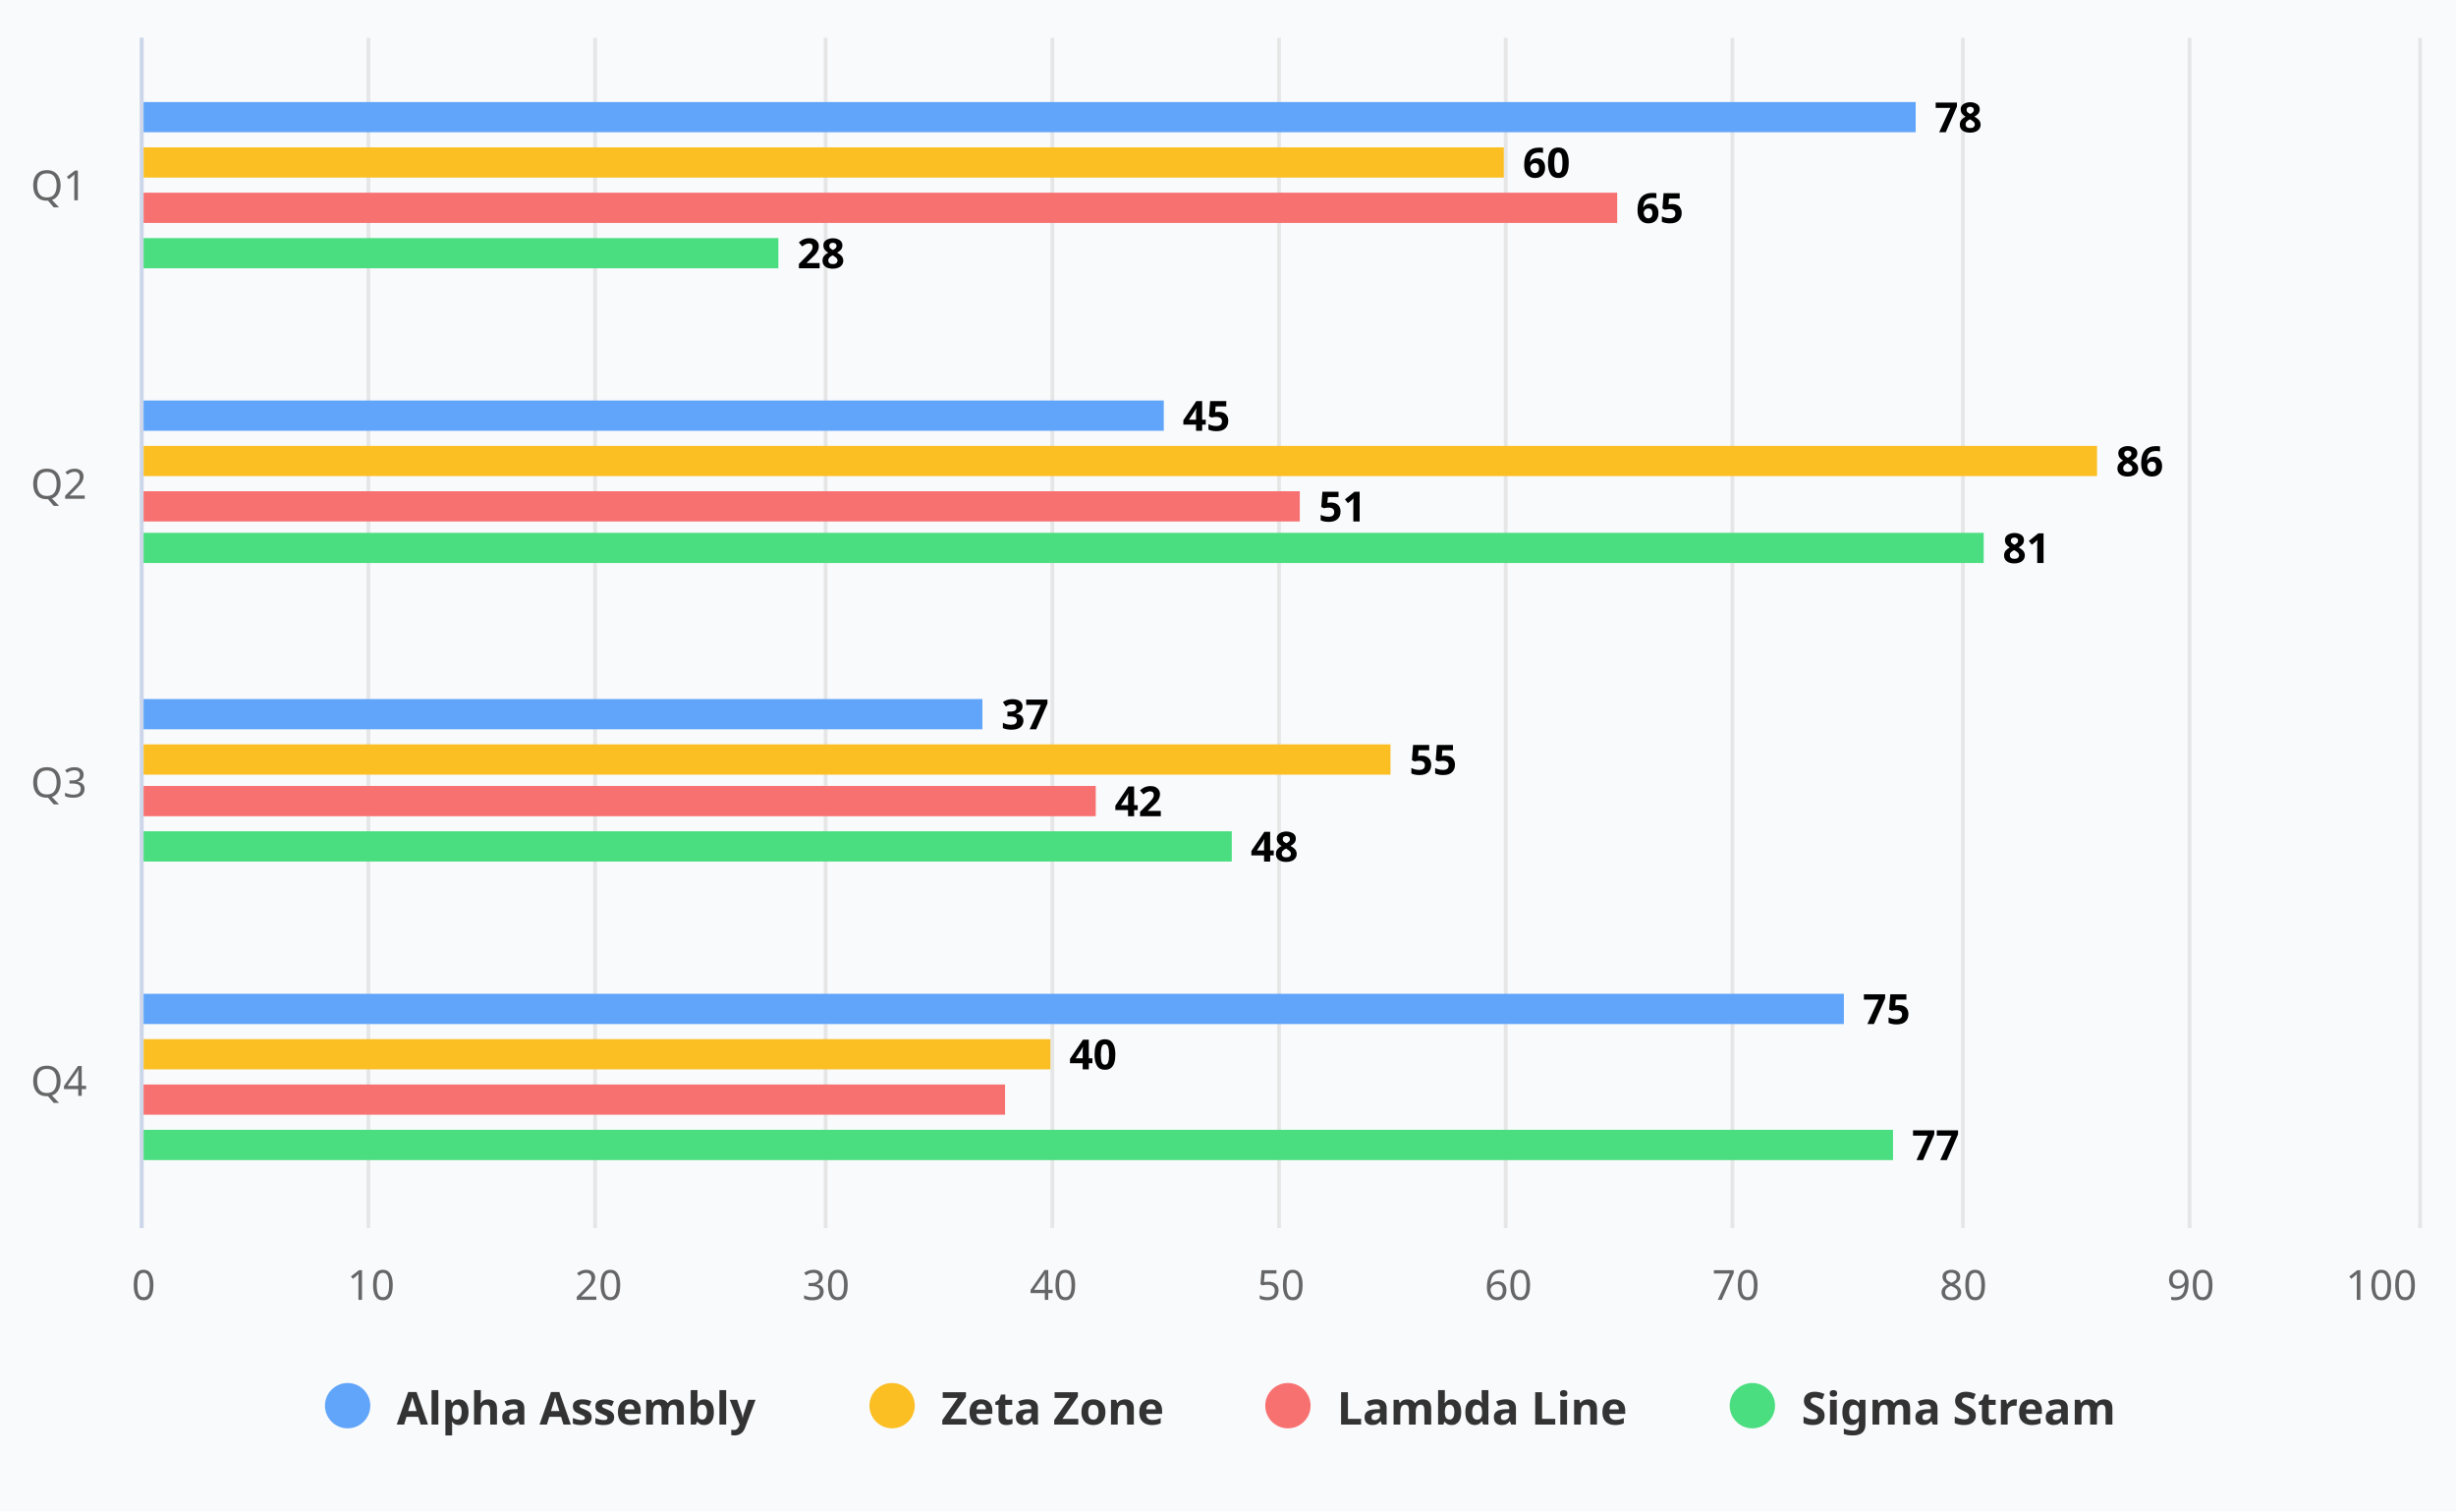
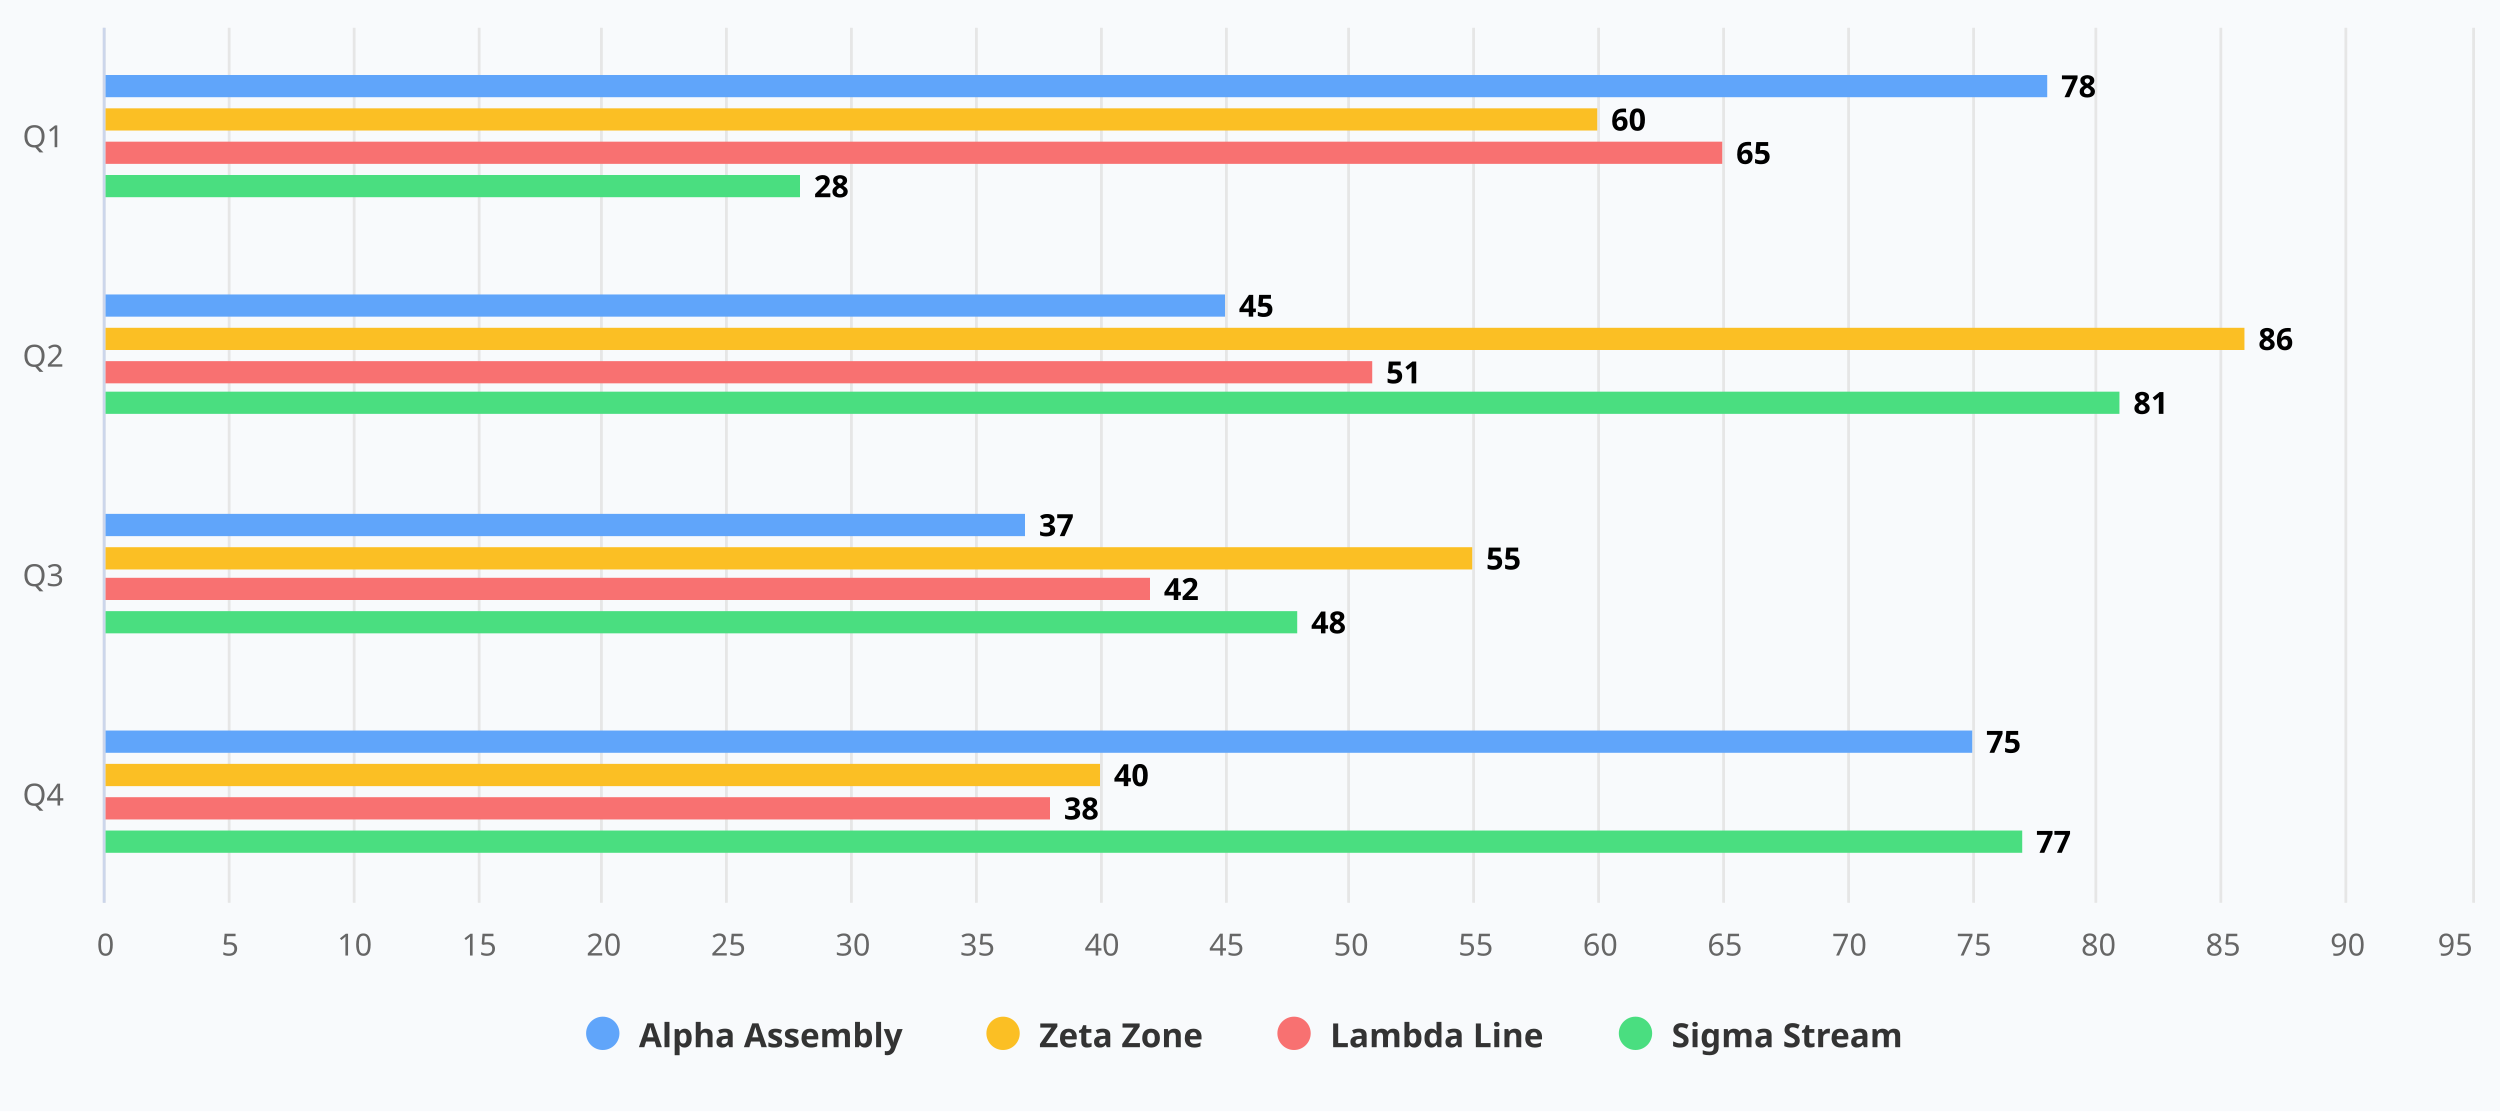
- <svg xmlns="http://www.w3.org/2000/svg" aria-hidden="false" aria-label="Interactive chart" viewBox="0 0 650 400" height="400" width="650" style="font-family: Montserrat; font-size: 12px;" class="highcharts-root" version="1.1">
+ <svg xmlns="http://www.w3.org/2000/svg" aria-hidden="false" aria-label="Interactive chart" viewBox="0 0 900 400" height="400" width="900" style="font-family: Montserrat; font-size: 12px;" class="highcharts-root" version="1.1">
  <defs aria-hidden="true">
-     <clipPath id="highcharts-cm8utsx-973-">
-       <rect fill="none" height="602" width="315" y="0" x="0" />
+     <clipPath id="highcharts-cm8utsx-1072-">
+       <rect fill="none" height="852" width="315" y="0" x="0" />
    </clipPath>
-     <clipPath id="highcharts-cm8utsx-978-">
-       <rect fill="none" height="602" width="315" y="0" x="0" />
+     <clipPath id="highcharts-cm8utsx-1077-">
+       <rect fill="none" height="852" width="315" y="0" x="0" />
    </clipPath>
  </defs>
-   <rect aria-hidden="true" ry="0" rx="0" height="400" width="650" y="0" x="0" class="highcharts-background" fill="#f8fafc" />
-   <rect aria-hidden="true" height="315" width="602" y="10" x="38" class="highcharts-plot-background" fill="none" />
+   <rect aria-hidden="true" ry="0" rx="0" height="400" width="900" y="0" x="0" class="highcharts-background" fill="#f8fafc" />
+   <rect aria-hidden="true" height="315" width="852" y="10" x="38" class="highcharts-plot-background" fill="none" />
  <g aria-hidden="true" data-z-index="0" class="highcharts-pane-group" />
  <g aria-hidden="true" data-z-index="1" class="highcharts-grid highcharts-xaxis-grid">
-     <path opacity="1" d="M 38 89.5 L 640 89.5" class="highcharts-grid-line" data-z-index="1" stroke-dasharray="none" fill="none" />
-     <path opacity="1" d="M 38 168.5 L 640 168.5" class="highcharts-grid-line" data-z-index="1" stroke-dasharray="none" fill="none" />
-     <path opacity="1" d="M 38 246.5 L 640 246.5" class="highcharts-grid-line" data-z-index="1" stroke-dasharray="none" fill="none" />
-     <path opacity="1" d="M 38 325.5 L 640 325.5" class="highcharts-grid-line" data-z-index="1" stroke-dasharray="none" fill="none" />
-     <path opacity="1" d="M 38 10.5 L 640 10.5" class="highcharts-grid-line" data-z-index="1" stroke-dasharray="none" fill="none" />
+     <path opacity="1" d="M 38 89.5 L 890 89.5" class="highcharts-grid-line" data-z-index="1" stroke-dasharray="none" fill="none" />
+     <path opacity="1" d="M 38 168.5 L 890 168.5" class="highcharts-grid-line" data-z-index="1" stroke-dasharray="none" fill="none" />
+     <path opacity="1" d="M 38 246.5 L 890 246.5" class="highcharts-grid-line" data-z-index="1" stroke-dasharray="none" fill="none" />
+     <path opacity="1" d="M 38 325.5 L 890 325.5" class="highcharts-grid-line" data-z-index="1" stroke-dasharray="none" fill="none" />
+     <path opacity="1" d="M 38 10.5 L 890 10.5" class="highcharts-grid-line" data-z-index="1" stroke-dasharray="none" fill="none" />
  </g>
  <g aria-hidden="true" data-z-index="1" class="highcharts-grid highcharts-yaxis-grid">
    <path opacity="1" d="M 37.5 10 L 37.5 325" class="highcharts-grid-line" data-z-index="1" stroke-dasharray="none" stroke-width="1" stroke="#e6e6e6" fill="none" />
-     <path opacity="1" d="M 97.5 10 L 97.5 325" class="highcharts-grid-line" data-z-index="1" stroke-dasharray="none" stroke-width="1" stroke="#e6e6e6" fill="none" />
-     <path opacity="1" d="M 157.5 10 L 157.5 325" class="highcharts-grid-line" data-z-index="1" stroke-dasharray="none" stroke-width="1" stroke="#e6e6e6" fill="none" />
-     <path opacity="1" d="M 218.5 10 L 218.5 325" class="highcharts-grid-line" data-z-index="1" stroke-dasharray="none" stroke-width="1" stroke="#e6e6e6" fill="none" />
-     <path opacity="1" d="M 278.5 10 L 278.5 325" class="highcharts-grid-line" data-z-index="1" stroke-dasharray="none" stroke-width="1" stroke="#e6e6e6" fill="none" />
-     <path opacity="1" d="M 338.5 10 L 338.5 325" class="highcharts-grid-line" data-z-index="1" stroke-dasharray="none" stroke-width="1" stroke="#e6e6e6" fill="none" />
-     <path opacity="1" d="M 398.5 10 L 398.5 325" class="highcharts-grid-line" data-z-index="1" stroke-dasharray="none" stroke-width="1" stroke="#e6e6e6" fill="none" />
-     <path opacity="1" d="M 458.5 10 L 458.5 325" class="highcharts-grid-line" data-z-index="1" stroke-dasharray="none" stroke-width="1" stroke="#e6e6e6" fill="none" />
-     <path opacity="1" d="M 519.5 10 L 519.5 325" class="highcharts-grid-line" data-z-index="1" stroke-dasharray="none" stroke-width="1" stroke="#e6e6e6" fill="none" />
-     <path opacity="1" d="M 579.5 10 L 579.5 325" class="highcharts-grid-line" data-z-index="1" stroke-dasharray="none" stroke-width="1" stroke="#e6e6e6" fill="none" />
-     <path opacity="1" d="M 640.5 10 L 640.5 325" class="highcharts-grid-line" data-z-index="1" stroke-dasharray="none" stroke-width="1" stroke="#e6e6e6" fill="none" />
+     <path opacity="1" d="M 82.5 10 L 82.5 325" class="highcharts-grid-line" data-z-index="1" stroke-dasharray="none" stroke-width="1" stroke="#e6e6e6" fill="none" />
+     <path opacity="1" d="M 127.5 10 L 127.5 325" class="highcharts-grid-line" data-z-index="1" stroke-dasharray="none" stroke-width="1" stroke="#e6e6e6" fill="none" />
+     <path opacity="1" d="M 172.5 10 L 172.5 325" class="highcharts-grid-line" data-z-index="1" stroke-dasharray="none" stroke-width="1" stroke="#e6e6e6" fill="none" />
+     <path opacity="1" d="M 216.5 10 L 216.5 325" class="highcharts-grid-line" data-z-index="1" stroke-dasharray="none" stroke-width="1" stroke="#e6e6e6" fill="none" />
+     <path opacity="1" d="M 261.5 10 L 261.5 325" class="highcharts-grid-line" data-z-index="1" stroke-dasharray="none" stroke-width="1" stroke="#e6e6e6" fill="none" />
+     <path opacity="1" d="M 306.5 10 L 306.5 325" class="highcharts-grid-line" data-z-index="1" stroke-dasharray="none" stroke-width="1" stroke="#e6e6e6" fill="none" />
+     <path opacity="1" d="M 351.5 10 L 351.5 325" class="highcharts-grid-line" data-z-index="1" stroke-dasharray="none" stroke-width="1" stroke="#e6e6e6" fill="none" />
+     <path opacity="1" d="M 396.5 10 L 396.5 325" class="highcharts-grid-line" data-z-index="1" stroke-dasharray="none" stroke-width="1" stroke="#e6e6e6" fill="none" />
+     <path opacity="1" d="M 441.5 10 L 441.5 325" class="highcharts-grid-line" data-z-index="1" stroke-dasharray="none" stroke-width="1" stroke="#e6e6e6" fill="none" />
+     <path opacity="1" d="M 485.5 10 L 485.5 325" class="highcharts-grid-line" data-z-index="1" stroke-dasharray="none" stroke-width="1" stroke="#e6e6e6" fill="none" />
+     <path opacity="1" d="M 530.5 10 L 530.5 325" class="highcharts-grid-line" data-z-index="1" stroke-dasharray="none" stroke-width="1" stroke="#e6e6e6" fill="none" />
+     <path opacity="1" d="M 575.5 10 L 575.5 325" class="highcharts-grid-line" data-z-index="1" stroke-dasharray="none" stroke-width="1" stroke="#e6e6e6" fill="none" />
+     <path opacity="1" d="M 620.5 10 L 620.5 325" class="highcharts-grid-line" data-z-index="1" stroke-dasharray="none" stroke-width="1" stroke="#e6e6e6" fill="none" />
+     <path opacity="1" d="M 665.5 10 L 665.5 325" class="highcharts-grid-line" data-z-index="1" stroke-dasharray="none" stroke-width="1" stroke="#e6e6e6" fill="none" />
+     <path opacity="1" d="M 710.5 10 L 710.5 325" class="highcharts-grid-line" data-z-index="1" stroke-dasharray="none" stroke-width="1" stroke="#e6e6e6" fill="none" />
+     <path opacity="1" d="M 754.5 10 L 754.5 325" class="highcharts-grid-line" data-z-index="1" stroke-dasharray="none" stroke-width="1" stroke="#e6e6e6" fill="none" />
+     <path opacity="1" d="M 799.5 10 L 799.5 325" class="highcharts-grid-line" data-z-index="1" stroke-dasharray="none" stroke-width="1" stroke="#e6e6e6" fill="none" />
+     <path opacity="1" d="M 844.5 10 L 844.5 325" class="highcharts-grid-line" data-z-index="1" stroke-dasharray="none" stroke-width="1" stroke="#e6e6e6" fill="none" />
+     <path opacity="1" d="M 890.5 10 L 890.5 325" class="highcharts-grid-line" data-z-index="1" stroke-dasharray="none" stroke-width="1" stroke="#e6e6e6" fill="none" />
  </g>
-   <rect aria-hidden="true" height="315" width="602" y="10" x="38" data-z-index="1" class="highcharts-plot-border" fill="none" />
+   <rect aria-hidden="true" height="315" width="852" y="10" x="38" data-z-index="1" class="highcharts-plot-border" fill="none" />
  <g aria-hidden="true" data-z-index="2" class="highcharts-axis highcharts-xaxis">
    <path d="M 37.5 10 L 37.5 325" data-z-index="7" stroke-width="1" stroke="#ccd6eb" class="highcharts-axis-line" fill="none" />
  </g>
  <g aria-hidden="true" data-z-index="2" class="highcharts-axis highcharts-yaxis">
-     <path d="M 38 325 L 640 325" data-z-index="7" class="highcharts-axis-line" fill="none" />
+     <path d="M 38 325 L 890 325" data-z-index="7" class="highcharts-axis-line" fill="none" />
  </g>
  <g aria-hidden="false" data-z-index="3" class="highcharts-series-group">
-     <g style="outline: none;" aria-label="Alpha Assembly, bar series 1 of 4 with 4 bars." tabindex="-1" role="region" aria-hidden="false" clip-path="url(#highcharts-cm8utsx-978-)" transform="translate(640,325) rotate(90) scale(-1,1) scale(1 1)" opacity="1" data-z-index="0.1" class="highcharts-series highcharts-series-0 highcharts-bar-series">
-       <rect style="outline: none;" aria-label="Q1, 78. Alpha Assembly." role="img" tabindex="-1" class="highcharts-point" opacity="1" fill="#60a5fa" height="470" width="8" y="133" x="290" />
-       <rect style="outline: none;" aria-label="Q2, 45. Alpha Assembly." role="img" tabindex="-1" class="highcharts-point" opacity="1" fill="#60a5fa" height="271" width="8" y="332" x="211" />
-       <rect style="outline: none;" aria-label="Q3, 37. Alpha Assembly." role="img" tabindex="-1" class="highcharts-point" opacity="1" fill="#60a5fa" height="223" width="8" y="380" x="132" />
-       <rect style="outline: none;" aria-label="Q4, 75. Alpha Assembly." role="img" tabindex="-1" class="highcharts-point" opacity="1" fill="#60a5fa" height="451" width="8" y="152" x="54" />
+     <g style="outline: none;" aria-label="Alpha Assembly, bar series 1 of 4 with 4 bars." tabindex="-1" role="region" aria-hidden="false" clip-path="url(#highcharts-cm8utsx-1077-)" transform="translate(890,325) rotate(90) scale(-1,1) scale(1 1)" opacity="1" data-z-index="0.1" class="highcharts-series highcharts-series-0 highcharts-bar-series">
+       <rect style="outline: none;" aria-label="Q1, 78. Alpha Assembly." role="img" tabindex="-1" class="highcharts-point" opacity="1" fill="#60a5fa" height="700" width="8" y="153" x="290" />
+       <rect style="outline: none;" aria-label="Q2, 45. Alpha Assembly." role="img" tabindex="-1" class="highcharts-point" opacity="1" fill="#60a5fa" height="404" width="8" y="449" x="211" />
+       <rect style="outline: none;" aria-label="Q3, 37. Alpha Assembly." role="img" tabindex="-1" class="highcharts-point" opacity="1" fill="#60a5fa" height="332" width="8" y="521" x="132" />
+       <rect style="outline: none;" aria-label="Q4, 75. Alpha Assembly." role="img" tabindex="-1" class="highcharts-point" opacity="1" fill="#60a5fa" height="673" width="8" y="180" x="54" />
    </g>
-     <g aria-hidden="true" clip-path="none" transform="translate(640,325) rotate(90) scale(-1,1) scale(1 1)" opacity="1" data-z-index="0.1" class="highcharts-markers highcharts-series-0 highcharts-bar-series" />
-     <g style="outline: none;" aria-label="Zeta Zone, bar series 2 of 4 with 4 bars." tabindex="-1" role="region" aria-hidden="false" clip-path="url(#highcharts-cm8utsx-978-)" transform="translate(640,325) rotate(90) scale(-1,1) scale(1 1)" opacity="1" data-z-index="0.1" class="highcharts-series highcharts-series-1 highcharts-bar-series">
-       <rect style="outline: none;" aria-label="Q1, 60. Zeta Zone." role="img" tabindex="-1" class="highcharts-point" opacity="1" fill="#fbbf24" height="361" width="8" y="242" x="278" />
-       <rect style="outline: none;" aria-label="Q2, 86. Zeta Zone." role="img" tabindex="-1" class="highcharts-point" opacity="1" fill="#fbbf24" height="518" width="8" y="85" x="199" />
-       <rect style="outline: none;" aria-label="Q3, 55. Zeta Zone." role="img" tabindex="-1" class="highcharts-point" opacity="1" fill="#fbbf24" height="331" width="8" y="272" x="120" />
-       <rect style="outline: none;" aria-label="Q4, 40. Zeta Zone." role="img" tabindex="-1" class="highcharts-point" opacity="1" fill="#fbbf24" height="241" width="8" y="362" x="42" />
+     <g aria-hidden="true" clip-path="none" transform="translate(890,325) rotate(90) scale(-1,1) scale(1 1)" opacity="1" data-z-index="0.1" class="highcharts-markers highcharts-series-0 highcharts-bar-series" />
+     <g style="outline: none;" aria-label="Zeta Zone, bar series 2 of 4 with 4 bars." tabindex="-1" role="region" aria-hidden="false" clip-path="url(#highcharts-cm8utsx-1077-)" transform="translate(890,325) rotate(90) scale(-1,1) scale(1 1)" opacity="1" data-z-index="0.1" class="highcharts-series highcharts-series-1 highcharts-bar-series">
+       <rect style="outline: none;" aria-label="Q1, 60. Zeta Zone." role="img" tabindex="-1" class="highcharts-point" opacity="1" fill="#fbbf24" height="538" width="8" y="315" x="278" />
+       <rect style="outline: none;" aria-label="Q2, 86. Zeta Zone." role="img" tabindex="-1" class="highcharts-point" opacity="1" fill="#fbbf24" height="771" width="8" y="82" x="199" />
+       <rect style="outline: none;" aria-label="Q3, 55. Zeta Zone." role="img" tabindex="-1" class="highcharts-point" opacity="1" fill="#fbbf24" height="493" width="8" y="360" x="120" />
+       <rect style="outline: none;" aria-label="Q4, 40. Zeta Zone." role="img" tabindex="-1" class="highcharts-point" opacity="1" fill="#fbbf24" height="359" width="8" y="494" x="42" />
    </g>
-     <g aria-hidden="true" clip-path="none" transform="translate(640,325) rotate(90) scale(-1,1) scale(1 1)" opacity="1" data-z-index="0.1" class="highcharts-markers highcharts-series-1 highcharts-bar-series" />
-     <g style="outline: none;" aria-label="Lambda Line, bar series 3 of 4 with 4 bars." tabindex="-1" role="region" aria-hidden="false" clip-path="url(#highcharts-cm8utsx-978-)" transform="translate(640,325) rotate(90) scale(-1,1) scale(1 1)" opacity="1" data-z-index="0.1" class="highcharts-series highcharts-series-2 highcharts-bar-series">
-       <rect style="outline: none;" aria-label="Q1, 65. Lambda Line." role="img" tabindex="-1" class="highcharts-point" opacity="1" fill="#f87171" height="391" width="8" y="212" x="266" />
-       <rect style="outline: none;" aria-label="Q2, 51. Lambda Line." role="img" tabindex="-1" class="highcharts-point" opacity="1" fill="#f87171" height="307" width="8" y="296" x="187" />
-       <rect style="outline: none;" aria-label="Q3, 42. Lambda Line." role="img" tabindex="-1" class="highcharts-point" opacity="1" fill="#f87171" height="253" width="8" y="350" x="109" />
-       <rect style="outline: none;" aria-label="Q4, 38. Lambda Line." role="img" tabindex="-1" class="highcharts-point" opacity="1" fill="#f87171" height="229" width="8" y="374" x="30" />
+     <g aria-hidden="true" clip-path="none" transform="translate(890,325) rotate(90) scale(-1,1) scale(1 1)" opacity="1" data-z-index="0.1" class="highcharts-markers highcharts-series-1 highcharts-bar-series" />
+     <g style="outline: none;" aria-label="Lambda Line, bar series 3 of 4 with 4 bars." tabindex="-1" role="region" aria-hidden="false" clip-path="url(#highcharts-cm8utsx-1077-)" transform="translate(890,325) rotate(90) scale(-1,1) scale(1 1)" opacity="1" data-z-index="0.1" class="highcharts-series highcharts-series-2 highcharts-bar-series">
+       <rect style="outline: none;" aria-label="Q1, 65. Lambda Line." role="img" tabindex="-1" class="highcharts-point" opacity="1" fill="#f87171" height="583" width="8" y="270" x="266" />
+       <rect style="outline: none;" aria-label="Q2, 51. Lambda Line." role="img" tabindex="-1" class="highcharts-point" opacity="1" fill="#f87171" height="457" width="8" y="396" x="187" />
+       <rect style="outline: none;" aria-label="Q3, 42. Lambda Line." role="img" tabindex="-1" class="highcharts-point" opacity="1" fill="#f87171" height="377" width="8" y="476" x="109" />
+       <rect style="outline: none;" aria-label="Q4, 38. Lambda Line." role="img" tabindex="-1" class="highcharts-point" opacity="1" fill="#f87171" height="341" width="8" y="512" x="30" />
    </g>
-     <g aria-hidden="true" clip-path="none" transform="translate(640,325) rotate(90) scale(-1,1) scale(1 1)" opacity="1" data-z-index="0.1" class="highcharts-markers highcharts-series-2 highcharts-bar-series" />
-     <g style="outline: none;" aria-label="Sigma Stream, bar series 4 of 4 with 4 bars." tabindex="-1" role="region" aria-hidden="false" clip-path="url(#highcharts-cm8utsx-978-)" transform="translate(640,325) rotate(90) scale(-1,1) scale(1 1)" opacity="1" data-z-index="0.1" class="highcharts-series highcharts-series-3 highcharts-bar-series">
-       <rect style="outline: none;" aria-label="Q1, 28. Sigma Stream." role="img" tabindex="-1" class="highcharts-point" opacity="1" fill="#4ade80" height="169" width="8" y="434" x="254" />
-       <rect style="outline: none;" aria-label="Q2, 81. Sigma Stream." role="img" tabindex="-1" class="highcharts-point" opacity="1" fill="#4ade80" height="488" width="8" y="115" x="176" />
-       <rect style="outline: none;" aria-label="Q3, 48. Sigma Stream." role="img" tabindex="-1" class="highcharts-point" opacity="1" fill="#4ade80" height="289" width="8" y="314" x="97" />
-       <rect style="outline: none;" aria-label="Q4, 77. Sigma Stream." role="img" tabindex="-1" class="highcharts-point" opacity="1" fill="#4ade80" height="464" width="8" y="139" x="18" />
+     <g aria-hidden="true" clip-path="none" transform="translate(890,325) rotate(90) scale(-1,1) scale(1 1)" opacity="1" data-z-index="0.1" class="highcharts-markers highcharts-series-2 highcharts-bar-series" />
+     <g style="outline: none;" aria-label="Sigma Stream, bar series 4 of 4 with 4 bars." tabindex="-1" role="region" aria-hidden="false" clip-path="url(#highcharts-cm8utsx-1077-)" transform="translate(890,325) rotate(90) scale(-1,1) scale(1 1)" opacity="1" data-z-index="0.1" class="highcharts-series highcharts-series-3 highcharts-bar-series">
+       <rect style="outline: none;" aria-label="Q1, 28. Sigma Stream." role="img" tabindex="-1" class="highcharts-point" opacity="1" fill="#4ade80" height="251" width="8" y="602" x="254" />
+       <rect style="outline: none;" aria-label="Q2, 81. Sigma Stream." role="img" tabindex="-1" class="highcharts-point" opacity="1" fill="#4ade80" height="726" width="8" y="127" x="176" />
+       <rect style="outline: none;" aria-label="Q3, 48. Sigma Stream." role="img" tabindex="-1" class="highcharts-point" opacity="1" fill="#4ade80" height="430" width="8" y="423" x="97" />
+       <rect style="outline: none;" aria-label="Q4, 77. Sigma Stream." role="img" tabindex="-1" class="highcharts-point" opacity="1" fill="#4ade80" height="691" width="8" y="162" x="18" />
    </g>
-     <g aria-hidden="true" clip-path="none" transform="translate(640,325) rotate(90) scale(-1,1) scale(1 1)" opacity="1" data-z-index="0.1" class="highcharts-markers highcharts-series-3 highcharts-bar-series" />
+     <g aria-hidden="true" clip-path="none" transform="translate(890,325) rotate(90) scale(-1,1) scale(1 1)" opacity="1" data-z-index="0.1" class="highcharts-markers highcharts-series-3 highcharts-bar-series" />
  </g>
-   <text aria-hidden="true" y="24" style="color: rgb(51, 51, 51); font-size: 18px; fill: rgb(51, 51, 51);" data-z-index="4" class="highcharts-title" text-anchor="middle" x="325" />
-   <text aria-hidden="true" y="24" style="color: rgb(102, 102, 102); fill: rgb(102, 102, 102);" data-z-index="4" class="highcharts-subtitle" text-anchor="middle" x="325" />
+   <text aria-hidden="true" y="24" style="color: rgb(51, 51, 51); font-size: 18px; fill: rgb(51, 51, 51);" data-z-index="4" class="highcharts-title" text-anchor="middle" x="450" />
+   <text aria-hidden="true" y="24" style="color: rgb(102, 102, 102); fill: rgb(102, 102, 102);" data-z-index="4" class="highcharts-subtitle" text-anchor="middle" x="450" />
  <text aria-hidden="true" y="397" style="color: rgb(102, 102, 102); fill: rgb(102, 102, 102);" data-z-index="4" class="highcharts-caption" text-anchor="start" x="10" />
  <g aria-hidden="true" transform="translate(38,10) scale(1 1)" opacity="1" data-z-index="6" class="highcharts-data-labels highcharts-series-0 highcharts-bar-series">
-     <g transform="translate(469,9)" style="cursor: pointer;" data-z-index="1" class="highcharts-label highcharts-data-label highcharts-data-label-color-undefined">
+     <g transform="translate(699,9)" style="cursor: pointer;" data-z-index="1" class="highcharts-label highcharts-data-label highcharts-data-label-color-undefined">
      <text style="color: rgb(0, 0, 0); font-size: 11px; font-weight: bold; fill: rgb(0, 0, 0);" y="16" data-z-index="1" x="5">78</text>
    </g>
-     <g style="cursor: pointer;" transform="translate(270,88)" data-z-index="1" class="highcharts-label highcharts-data-label highcharts-data-label-color-undefined">
+     <g style="cursor: pointer;" transform="translate(403,88)" data-z-index="1" class="highcharts-label highcharts-data-label highcharts-data-label-color-undefined">
      <text style="color: rgb(0, 0, 0); font-size: 11px; font-weight: bold; fill: rgb(0, 0, 0);" y="16" data-z-index="1" x="5">45</text>
    </g>
-     <g style="cursor: pointer;" transform="translate(222,167)" data-z-index="1" class="highcharts-label highcharts-data-label highcharts-data-label-color-undefined">
+     <g style="cursor: pointer;" transform="translate(331,167)" data-z-index="1" class="highcharts-label highcharts-data-label highcharts-data-label-color-undefined">
      <text style="color: rgb(0, 0, 0); font-size: 11px; font-weight: bold; fill: rgb(0, 0, 0);" y="16" data-z-index="1" x="5">37</text>
    </g>
-     <g style="cursor: pointer;" transform="translate(450,245)" data-z-index="1" class="highcharts-label highcharts-data-label highcharts-data-label-color-undefined">
+     <g style="cursor: pointer;" transform="translate(672,245)" data-z-index="1" class="highcharts-label highcharts-data-label highcharts-data-label-color-undefined">
      <text style="color: rgb(0, 0, 0); font-size: 11px; font-weight: bold; fill: rgb(0, 0, 0);" y="16" data-z-index="1" x="5">75</text>
    </g>
  </g>
  <g aria-hidden="true" transform="translate(38,10) scale(1 1)" opacity="1" data-z-index="6" class="highcharts-data-labels highcharts-series-1 highcharts-bar-series">
-     <g style="cursor: pointer;" transform="translate(360,21)" data-z-index="1" class="highcharts-label highcharts-data-label highcharts-data-label-color-undefined">
+     <g style="cursor: pointer;" transform="translate(537,21)" data-z-index="1" class="highcharts-label highcharts-data-label highcharts-data-label-color-undefined">
      <text style="color: rgb(0, 0, 0); font-size: 11px; font-weight: bold; fill: rgb(0, 0, 0);" y="16" data-z-index="1" x="5">60</text>
    </g>
-     <g style="cursor: pointer;" transform="translate(517,100)" data-z-index="1" class="highcharts-label highcharts-data-label highcharts-data-label-color-undefined">
+     <g style="cursor: pointer;" transform="translate(770,100)" data-z-index="1" class="highcharts-label highcharts-data-label highcharts-data-label-color-undefined">
      <text style="color: rgb(0, 0, 0); font-size: 11px; font-weight: bold; fill: rgb(0, 0, 0);" y="16" data-z-index="1" x="5">86</text>
    </g>
-     <g style="cursor: pointer;" transform="translate(330,179)" data-z-index="1" class="highcharts-label highcharts-data-label highcharts-data-label-color-undefined">
+     <g style="cursor: pointer;" transform="translate(492,179)" data-z-index="1" class="highcharts-label highcharts-data-label highcharts-data-label-color-undefined">
      <text style="color: rgb(0, 0, 0); font-size: 11px; font-weight: bold; fill: rgb(0, 0, 0);" y="16" data-z-index="1" x="5">55</text>
    </g>
-     <g style="cursor: pointer;" transform="translate(240,257)" data-z-index="1" class="highcharts-label highcharts-data-label highcharts-data-label-color-undefined">
+     <g style="cursor: pointer;" transform="translate(358,257)" data-z-index="1" class="highcharts-label highcharts-data-label highcharts-data-label-color-undefined">
      <text style="color: rgb(0, 0, 0); font-size: 11px; font-weight: bold; fill: rgb(0, 0, 0);" y="16" data-z-index="1" x="5">40</text>
    </g>
  </g>
  <g aria-hidden="true" transform="translate(38,10) scale(1 1)" opacity="1" data-z-index="6" class="highcharts-data-labels highcharts-series-2 highcharts-bar-series">
-     <g style="cursor: pointer;" transform="translate(390,33)" data-z-index="1" class="highcharts-label highcharts-data-label highcharts-data-label-color-undefined">
+     <g style="cursor: pointer;" transform="translate(582,33)" data-z-index="1" class="highcharts-label highcharts-data-label highcharts-data-label-color-undefined">
      <text style="color: rgb(0, 0, 0); font-size: 11px; font-weight: bold; fill: rgb(0, 0, 0);" y="16" data-z-index="1" x="5">65</text>
    </g>
-     <g style="cursor: pointer;" transform="translate(306,112)" data-z-index="1" class="highcharts-label highcharts-data-label highcharts-data-label-color-undefined">
+     <g style="cursor: pointer;" transform="translate(456,112)" data-z-index="1" class="highcharts-label highcharts-data-label highcharts-data-label-color-undefined">
      <text style="color: rgb(0, 0, 0); font-size: 11px; font-weight: bold; fill: rgb(0, 0, 0);" y="16" data-z-index="1" x="5">51</text>
    </g>
-     <g style="cursor: pointer;" transform="translate(252,190)" data-z-index="1" class="highcharts-label highcharts-data-label highcharts-data-label-color-undefined">
+     <g style="cursor: pointer;" transform="translate(376,190)" data-z-index="1" class="highcharts-label highcharts-data-label highcharts-data-label-color-undefined">
      <text style="color: rgb(0, 0, 0); font-size: 11px; font-weight: bold; fill: rgb(0, 0, 0);" y="16" data-z-index="1" x="5">42</text>
    </g>
-     <g opacity="0" style="cursor: pointer; pointer-events: none;" transform="translate(228,269)" data-z-index="1" class="highcharts-label highcharts-data-label highcharts-data-label-color-undefined highcharts-data-label-hidden">
+     <g style="cursor: pointer;" transform="translate(340,269)" data-z-index="1" class="highcharts-label highcharts-data-label highcharts-data-label-color-undefined">
      <text style="color: rgb(0, 0, 0); font-size: 11px; font-weight: bold; fill: rgb(0, 0, 0);" y="16" data-z-index="1" x="5">38</text>
    </g>
  </g>
  <g aria-hidden="true" transform="translate(38,10) scale(1 1)" opacity="1" data-z-index="6" class="highcharts-data-labels highcharts-series-3 highcharts-bar-series">
-     <g style="cursor: pointer;" transform="translate(168,45)" data-z-index="1" class="highcharts-label highcharts-data-label highcharts-data-label-color-undefined">
+     <g style="cursor: pointer;" transform="translate(250,45)" data-z-index="1" class="highcharts-label highcharts-data-label highcharts-data-label-color-undefined">
      <text style="color: rgb(0, 0, 0); font-size: 11px; font-weight: bold; fill: rgb(0, 0, 0);" y="16" data-z-index="1" x="5">28</text>
    </g>
-     <g style="cursor: pointer;" transform="translate(487,123)" data-z-index="1" class="highcharts-label highcharts-data-label highcharts-data-label-color-undefined">
+     <g style="cursor: pointer;" transform="translate(725,123)" data-z-index="1" class="highcharts-label highcharts-data-label highcharts-data-label-color-undefined">
      <text style="color: rgb(0, 0, 0); font-size: 11px; font-weight: bold; fill: rgb(0, 0, 0);" y="16" data-z-index="1" x="5">81</text>
    </g>
-     <g style="cursor: pointer;" transform="translate(288,202)" data-z-index="1" class="highcharts-label highcharts-data-label highcharts-data-label-color-undefined">
+     <g style="cursor: pointer;" transform="translate(429,202)" data-z-index="1" class="highcharts-label highcharts-data-label highcharts-data-label-color-undefined">
      <text style="color: rgb(0, 0, 0); font-size: 11px; font-weight: bold; fill: rgb(0, 0, 0);" y="16" data-z-index="1" x="5">48</text>
    </g>
-     <g style="cursor: pointer;" transform="translate(463,281)" data-z-index="1" class="highcharts-label highcharts-data-label highcharts-data-label-color-undefined">
+     <g style="cursor: pointer;" transform="translate(690,281)" data-z-index="1" class="highcharts-label highcharts-data-label highcharts-data-label-color-undefined">
      <text style="color: rgb(0, 0, 0); font-size: 11px; font-weight: bold; fill: rgb(0, 0, 0);" y="16" data-z-index="1" x="5">77</text>
    </g>
  </g>
-   <g aria-hidden="true" transform="translate(76,359)" data-z-index="7" class="highcharts-legend highcharts-no-tooltip">
+   <g aria-hidden="true" transform="translate(201,359)" data-z-index="7" class="highcharts-legend highcharts-no-tooltip">
    <rect height="26" width="497" y="0" x="0" ry="0" rx="0" class="highcharts-legend-box" fill="none" />
    <g data-z-index="1">
      <g>
        <g transform="translate(8,3)" data-z-index="1" class="highcharts-legend-item highcharts-bar-series highcharts-color-undefined highcharts-series-0">
          <text style="color: rgb(51, 51, 51); cursor: pointer; font-size: 12px; font-weight: bold; fill: rgb(51, 51, 51);" y="15" data-z-index="2" text-anchor="start" x="21">Alpha Assembly</text>
          <rect data-z-index="3" class="highcharts-point" ry="6" rx="6" fill="#60a5fa" height="12" width="12" y="4" x="2" />
        </g>
        <g transform="translate(152.1039,3)" data-z-index="1" class="highcharts-legend-item highcharts-bar-series highcharts-color-undefined highcharts-series-1">
          <text style="color: rgb(51, 51, 51); cursor: pointer; font-size: 12px; font-weight: bold; fill: rgb(51, 51, 51);" data-z-index="2" text-anchor="start" y="15" x="21">Zeta Zone</text>
          <rect data-z-index="3" class="highcharts-point" ry="6" rx="6" fill="#fbbf24" height="12" width="12" y="4" x="2" />
        </g>
        <g transform="translate(256.8559,3)" data-z-index="1" class="highcharts-legend-item highcharts-bar-series highcharts-color-undefined highcharts-series-2">
          <text style="color: rgb(51, 51, 51); cursor: pointer; font-size: 12px; font-weight: bold; fill: rgb(51, 51, 51);" data-z-index="2" text-anchor="start" y="15" x="21">Lambda Line</text>
          <rect data-z-index="3" class="highcharts-point" ry="6" rx="6" fill="#f87171" height="12" width="12" y="4" x="2" />
        </g>
        <g transform="translate(379.7758,3)" data-z-index="1" class="highcharts-legend-item highcharts-bar-series highcharts-color-undefined highcharts-series-3">
          <text style="color: rgb(51, 51, 51); cursor: pointer; font-size: 12px; font-weight: bold; fill: rgb(51, 51, 51);" data-z-index="2" text-anchor="start" y="15" x="21">Sigma Stream</text>
          <rect data-z-index="3" class="highcharts-point" ry="6" rx="6" fill="#4ade80" height="12" width="12" y="4" x="2" />
        </g>
      </g>
    </g>
  </g>
  <g aria-hidden="true" data-z-index="7" class="highcharts-axis-labels highcharts-xaxis-labels">
    <text opacity="1" y="53" transform="translate(0,0)" text-anchor="end" style="color: rgb(102, 102, 102); cursor: default; font-size: 11px; fill: rgb(102, 102, 102);" x="23">Q1</text>
    <text opacity="1" y="132" style="color: rgb(102, 102, 102); cursor: default; font-size: 11px; fill: rgb(102, 102, 102);" transform="translate(0,0)" text-anchor="end" x="23">Q2</text>
    <text opacity="1" y="211" style="color: rgb(102, 102, 102); cursor: default; font-size: 11px; fill: rgb(102, 102, 102);" transform="translate(0,0)" text-anchor="end" x="23">Q3</text>
    <text opacity="1" y="290" style="color: rgb(102, 102, 102); cursor: default; font-size: 11px; fill: rgb(102, 102, 102);" transform="translate(0,0)" text-anchor="end" x="23">Q4</text>
  </g>
  <g aria-hidden="true" data-z-index="7" class="highcharts-axis-labels highcharts-yaxis-labels">
    <text opacity="1" y="344" transform="translate(0,0)" text-anchor="middle" style="color: rgb(102, 102, 102); cursor: default; font-size: 11px; fill: rgb(102, 102, 102);" x="38">0</text>
-     <text opacity="1" y="344" transform="translate(0,0)" text-anchor="middle" style="color: rgb(102, 102, 102); cursor: default; font-size: 11px; fill: rgb(102, 102, 102);" x="98.2">10</text>
-     <text opacity="1" y="344" transform="translate(0,0)" text-anchor="middle" style="color: rgb(102, 102, 102); cursor: default; font-size: 11px; fill: rgb(102, 102, 102);" x="158.4">20</text>
-     <text opacity="1" y="344" transform="translate(0,0)" text-anchor="middle" style="color: rgb(102, 102, 102); cursor: default; font-size: 11px; fill: rgb(102, 102, 102);" x="218.6">30</text>
-     <text opacity="1" y="344" transform="translate(0,0)" text-anchor="middle" style="color: rgb(102, 102, 102); cursor: default; font-size: 11px; fill: rgb(102, 102, 102);" x="278.8">40</text>
-     <text opacity="1" y="344" transform="translate(0,0)" text-anchor="middle" style="color: rgb(102, 102, 102); cursor: default; font-size: 11px; fill: rgb(102, 102, 102);" x="339">50</text>
-     <text opacity="1" y="344" transform="translate(0,0)" text-anchor="middle" style="color: rgb(102, 102, 102); cursor: default; font-size: 11px; fill: rgb(102, 102, 102);" x="399.2">60</text>
-     <text opacity="1" y="344" transform="translate(0,0)" text-anchor="middle" style="color: rgb(102, 102, 102); cursor: default; font-size: 11px; fill: rgb(102, 102, 102);" x="459.4">70</text>
-     <text opacity="1" y="344" transform="translate(0,0)" text-anchor="middle" style="color: rgb(102, 102, 102); cursor: default; font-size: 11px; fill: rgb(102, 102, 102);" x="519.6">80</text>
-     <text opacity="1" y="344" transform="translate(0,0)" text-anchor="middle" style="color: rgb(102, 102, 102); cursor: default; font-size: 11px; fill: rgb(102, 102, 102);" x="579.8">90</text>
-     <text opacity="1" y="344" transform="translate(0,0)" text-anchor="middle" style="color: rgb(102, 102, 102); cursor: default; font-size: 11px; fill: rgb(102, 102, 102);" x="630.227">100</text>
+     <text opacity="1" y="344" transform="translate(0,0)" text-anchor="middle" style="color: rgb(102, 102, 102); cursor: default; font-size: 11px; fill: rgb(102, 102, 102);" x="82.842">5</text>
+     <text opacity="1" y="344" transform="translate(0,0)" text-anchor="middle" style="color: rgb(102, 102, 102); cursor: default; font-size: 11px; fill: rgb(102, 102, 102);" x="127.684">10</text>
+     <text opacity="1" y="344" style="color: rgb(102, 102, 102); cursor: default; font-size: 11px; fill: rgb(102, 102, 102);" transform="translate(0,0)" text-anchor="middle" x="172.526">15</text>
+     <text opacity="1" y="344" style="color: rgb(102, 102, 102); cursor: default; font-size: 11px; fill: rgb(102, 102, 102);" transform="translate(0,0)" text-anchor="middle" x="217.368">20</text>
+     <text opacity="1" y="344" style="color: rgb(102, 102, 102); cursor: default; font-size: 11px; fill: rgb(102, 102, 102);" transform="translate(0,0)" text-anchor="middle" x="262.211">25</text>
+     <text opacity="1" y="344" style="color: rgb(102, 102, 102); cursor: default; font-size: 11px; fill: rgb(102, 102, 102);" transform="translate(0,0)" text-anchor="middle" x="307.053">30</text>
+     <text opacity="1" y="344" style="color: rgb(102, 102, 102); cursor: default; font-size: 11px; fill: rgb(102, 102, 102);" transform="translate(0,0)" text-anchor="middle" x="351.895">35</text>
+     <text opacity="1" y="344" style="color: rgb(102, 102, 102); cursor: default; font-size: 11px; fill: rgb(102, 102, 102);" transform="translate(0,0)" text-anchor="middle" x="396.737">40</text>
+     <text opacity="1" y="344" style="color: rgb(102, 102, 102); cursor: default; font-size: 11px; fill: rgb(102, 102, 102);" transform="translate(0,0)" text-anchor="middle" x="441.579">45</text>
+     <text opacity="1" y="344" style="color: rgb(102, 102, 102); cursor: default; font-size: 11px; fill: rgb(102, 102, 102);" transform="translate(0,0)" text-anchor="middle" x="486.421">50</text>
+     <text opacity="1" y="344" style="color: rgb(102, 102, 102); cursor: default; font-size: 11px; fill: rgb(102, 102, 102);" transform="translate(0,0)" text-anchor="middle" x="531.263">55</text>
+     <text opacity="1" y="344" style="color: rgb(102, 102, 102); cursor: default; font-size: 11px; fill: rgb(102, 102, 102);" transform="translate(0,0)" text-anchor="middle" x="576.105">60</text>
+     <text opacity="1" y="344" style="color: rgb(102, 102, 102); cursor: default; font-size: 11px; fill: rgb(102, 102, 102);" transform="translate(0,0)" text-anchor="middle" x="620.947">65</text>
+     <text opacity="1" y="344" style="color: rgb(102, 102, 102); cursor: default; font-size: 11px; fill: rgb(102, 102, 102);" transform="translate(0,0)" text-anchor="middle" x="665.789">70</text>
+     <text opacity="1" y="344" style="color: rgb(102, 102, 102); cursor: default; font-size: 11px; fill: rgb(102, 102, 102);" transform="translate(0,0)" text-anchor="middle" x="710.632">75</text>
+     <text opacity="1" y="344" style="color: rgb(102, 102, 102); cursor: default; font-size: 11px; fill: rgb(102, 102, 102);" transform="translate(0,0)" text-anchor="middle" x="755.474">80</text>
+     <text opacity="1" y="344" style="color: rgb(102, 102, 102); cursor: default; font-size: 11px; fill: rgb(102, 102, 102);" transform="translate(0,0)" text-anchor="middle" x="800.316">85</text>
+     <text opacity="1" y="344" style="color: rgb(102, 102, 102); cursor: default; font-size: 11px; fill: rgb(102, 102, 102);" transform="translate(0,0)" text-anchor="middle" x="845.158">90</text>
+     <text opacity="1" y="344" style="color: rgb(102, 102, 102); cursor: default; font-size: 11px; fill: rgb(102, 102, 102);" transform="translate(0,0)" text-anchor="middle" x="883.867">95</text>
  </g>
</svg>
